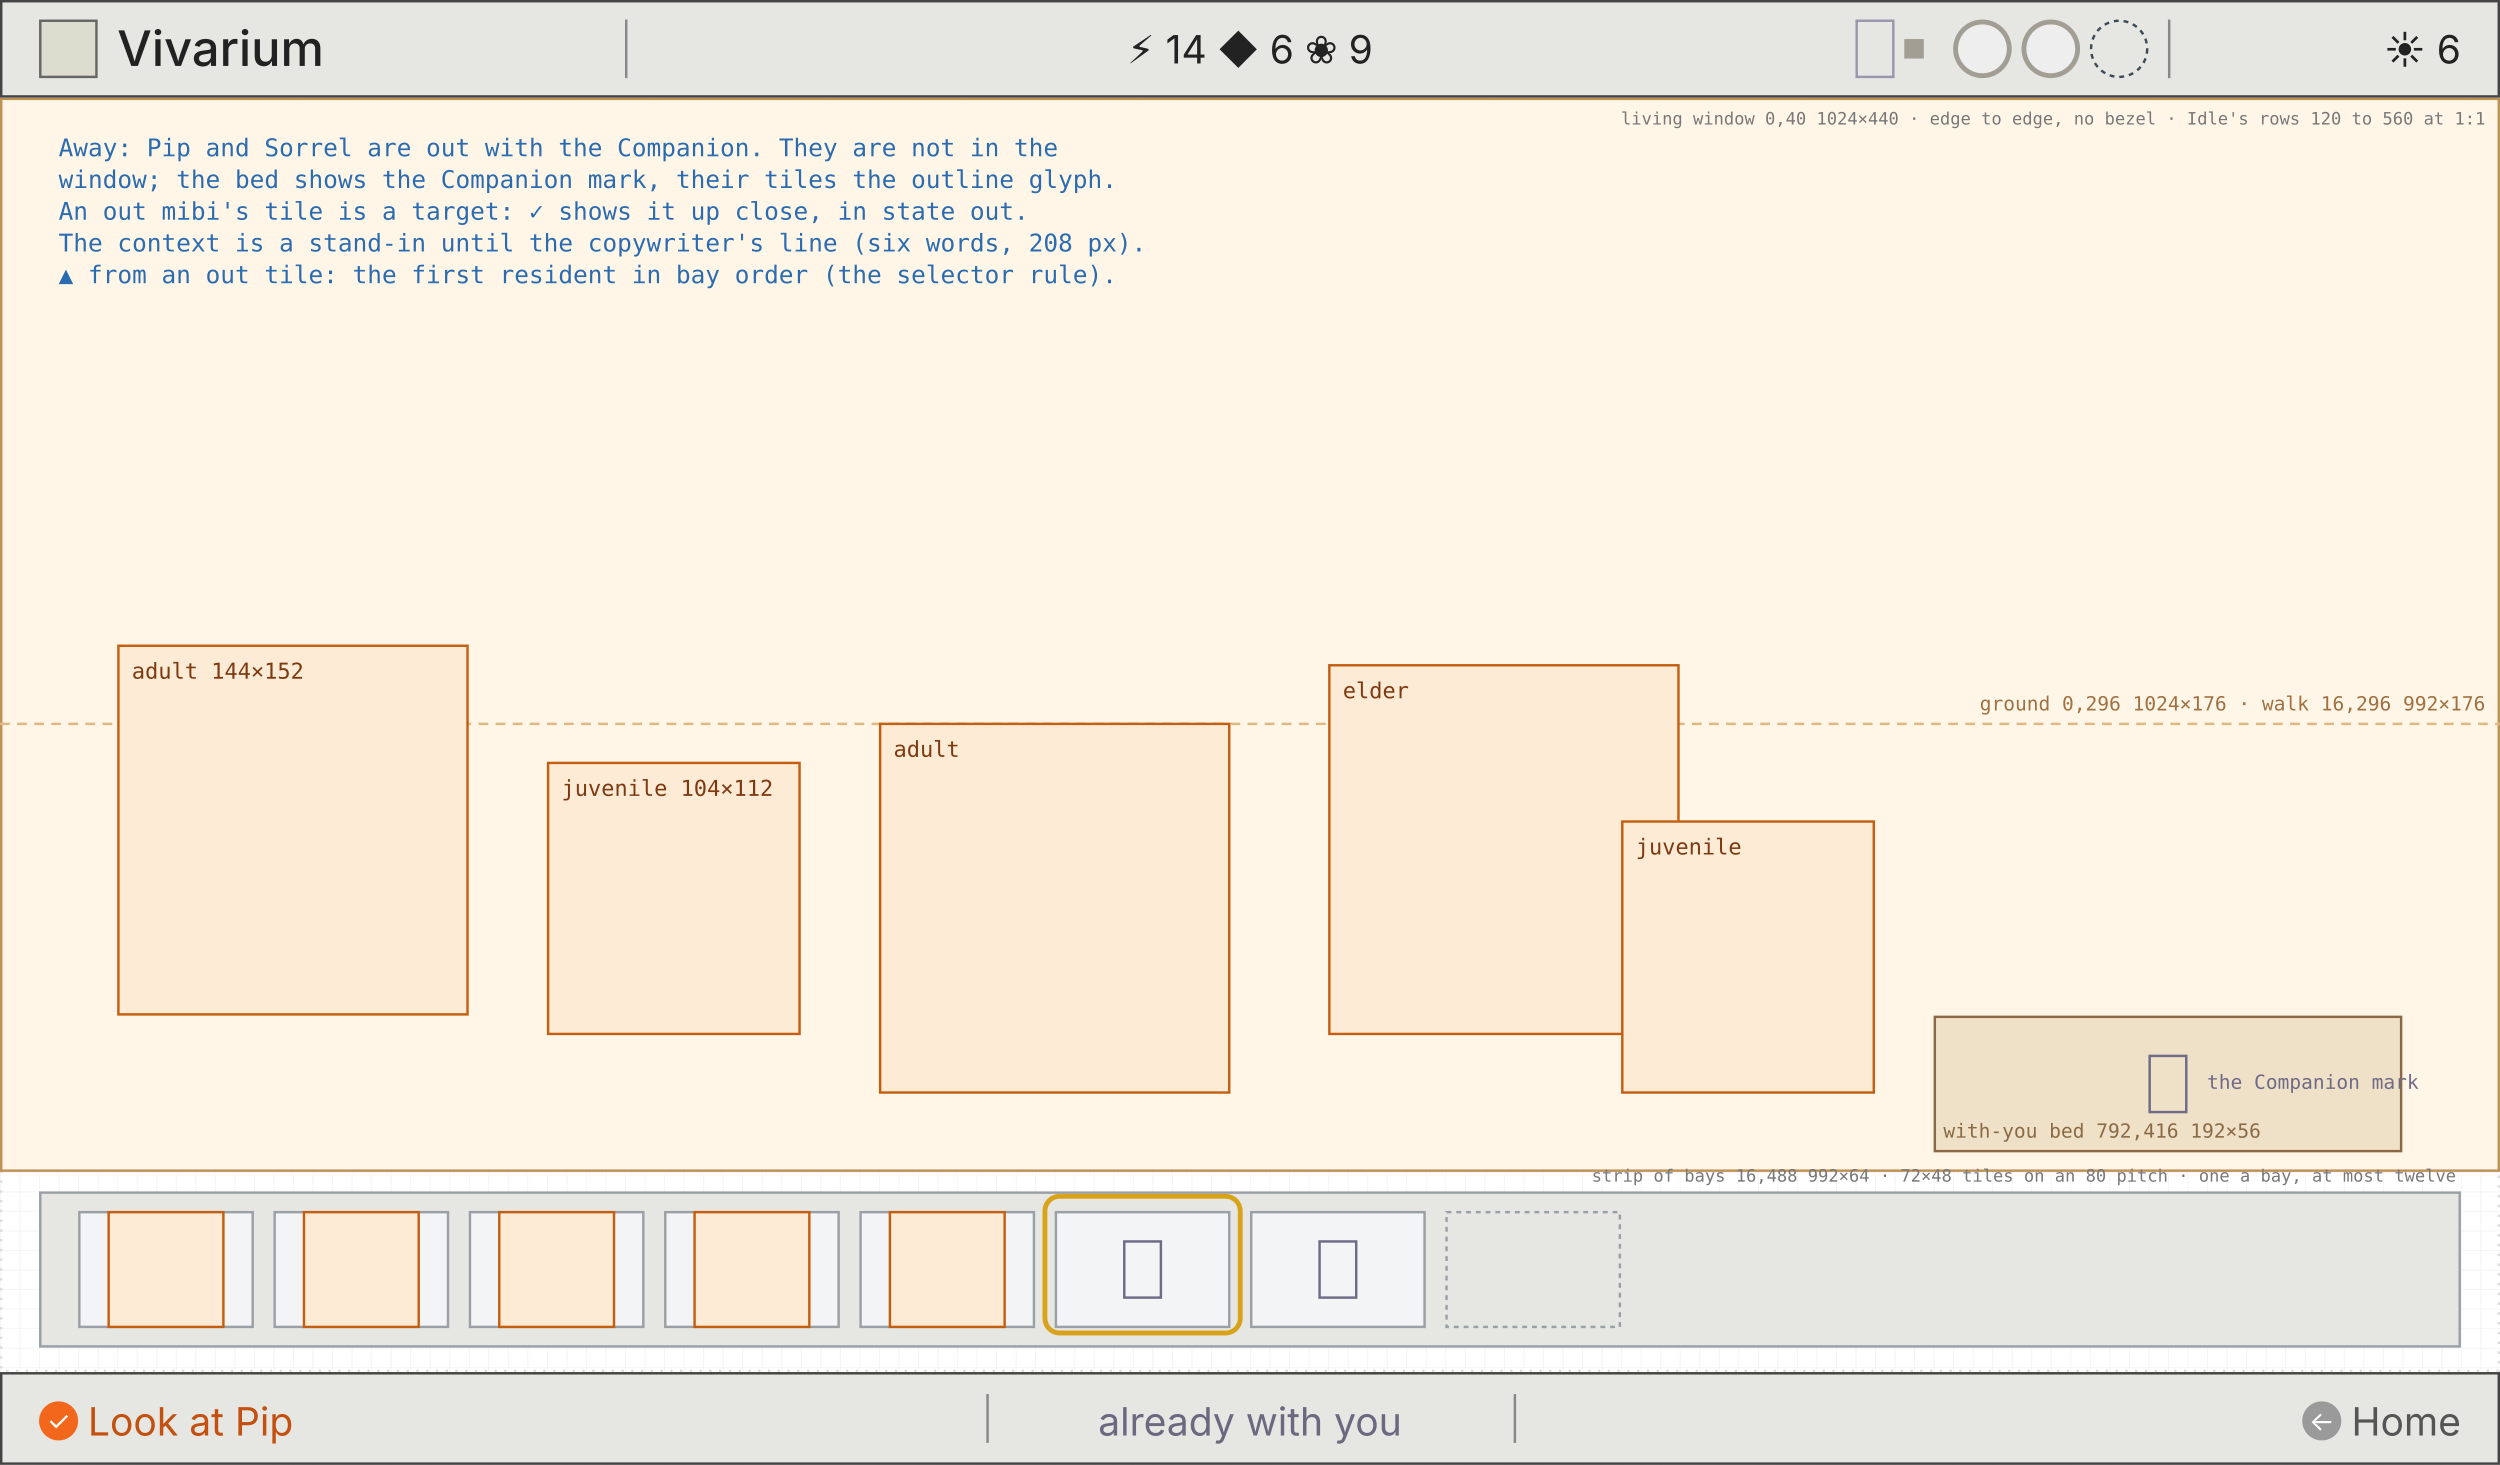
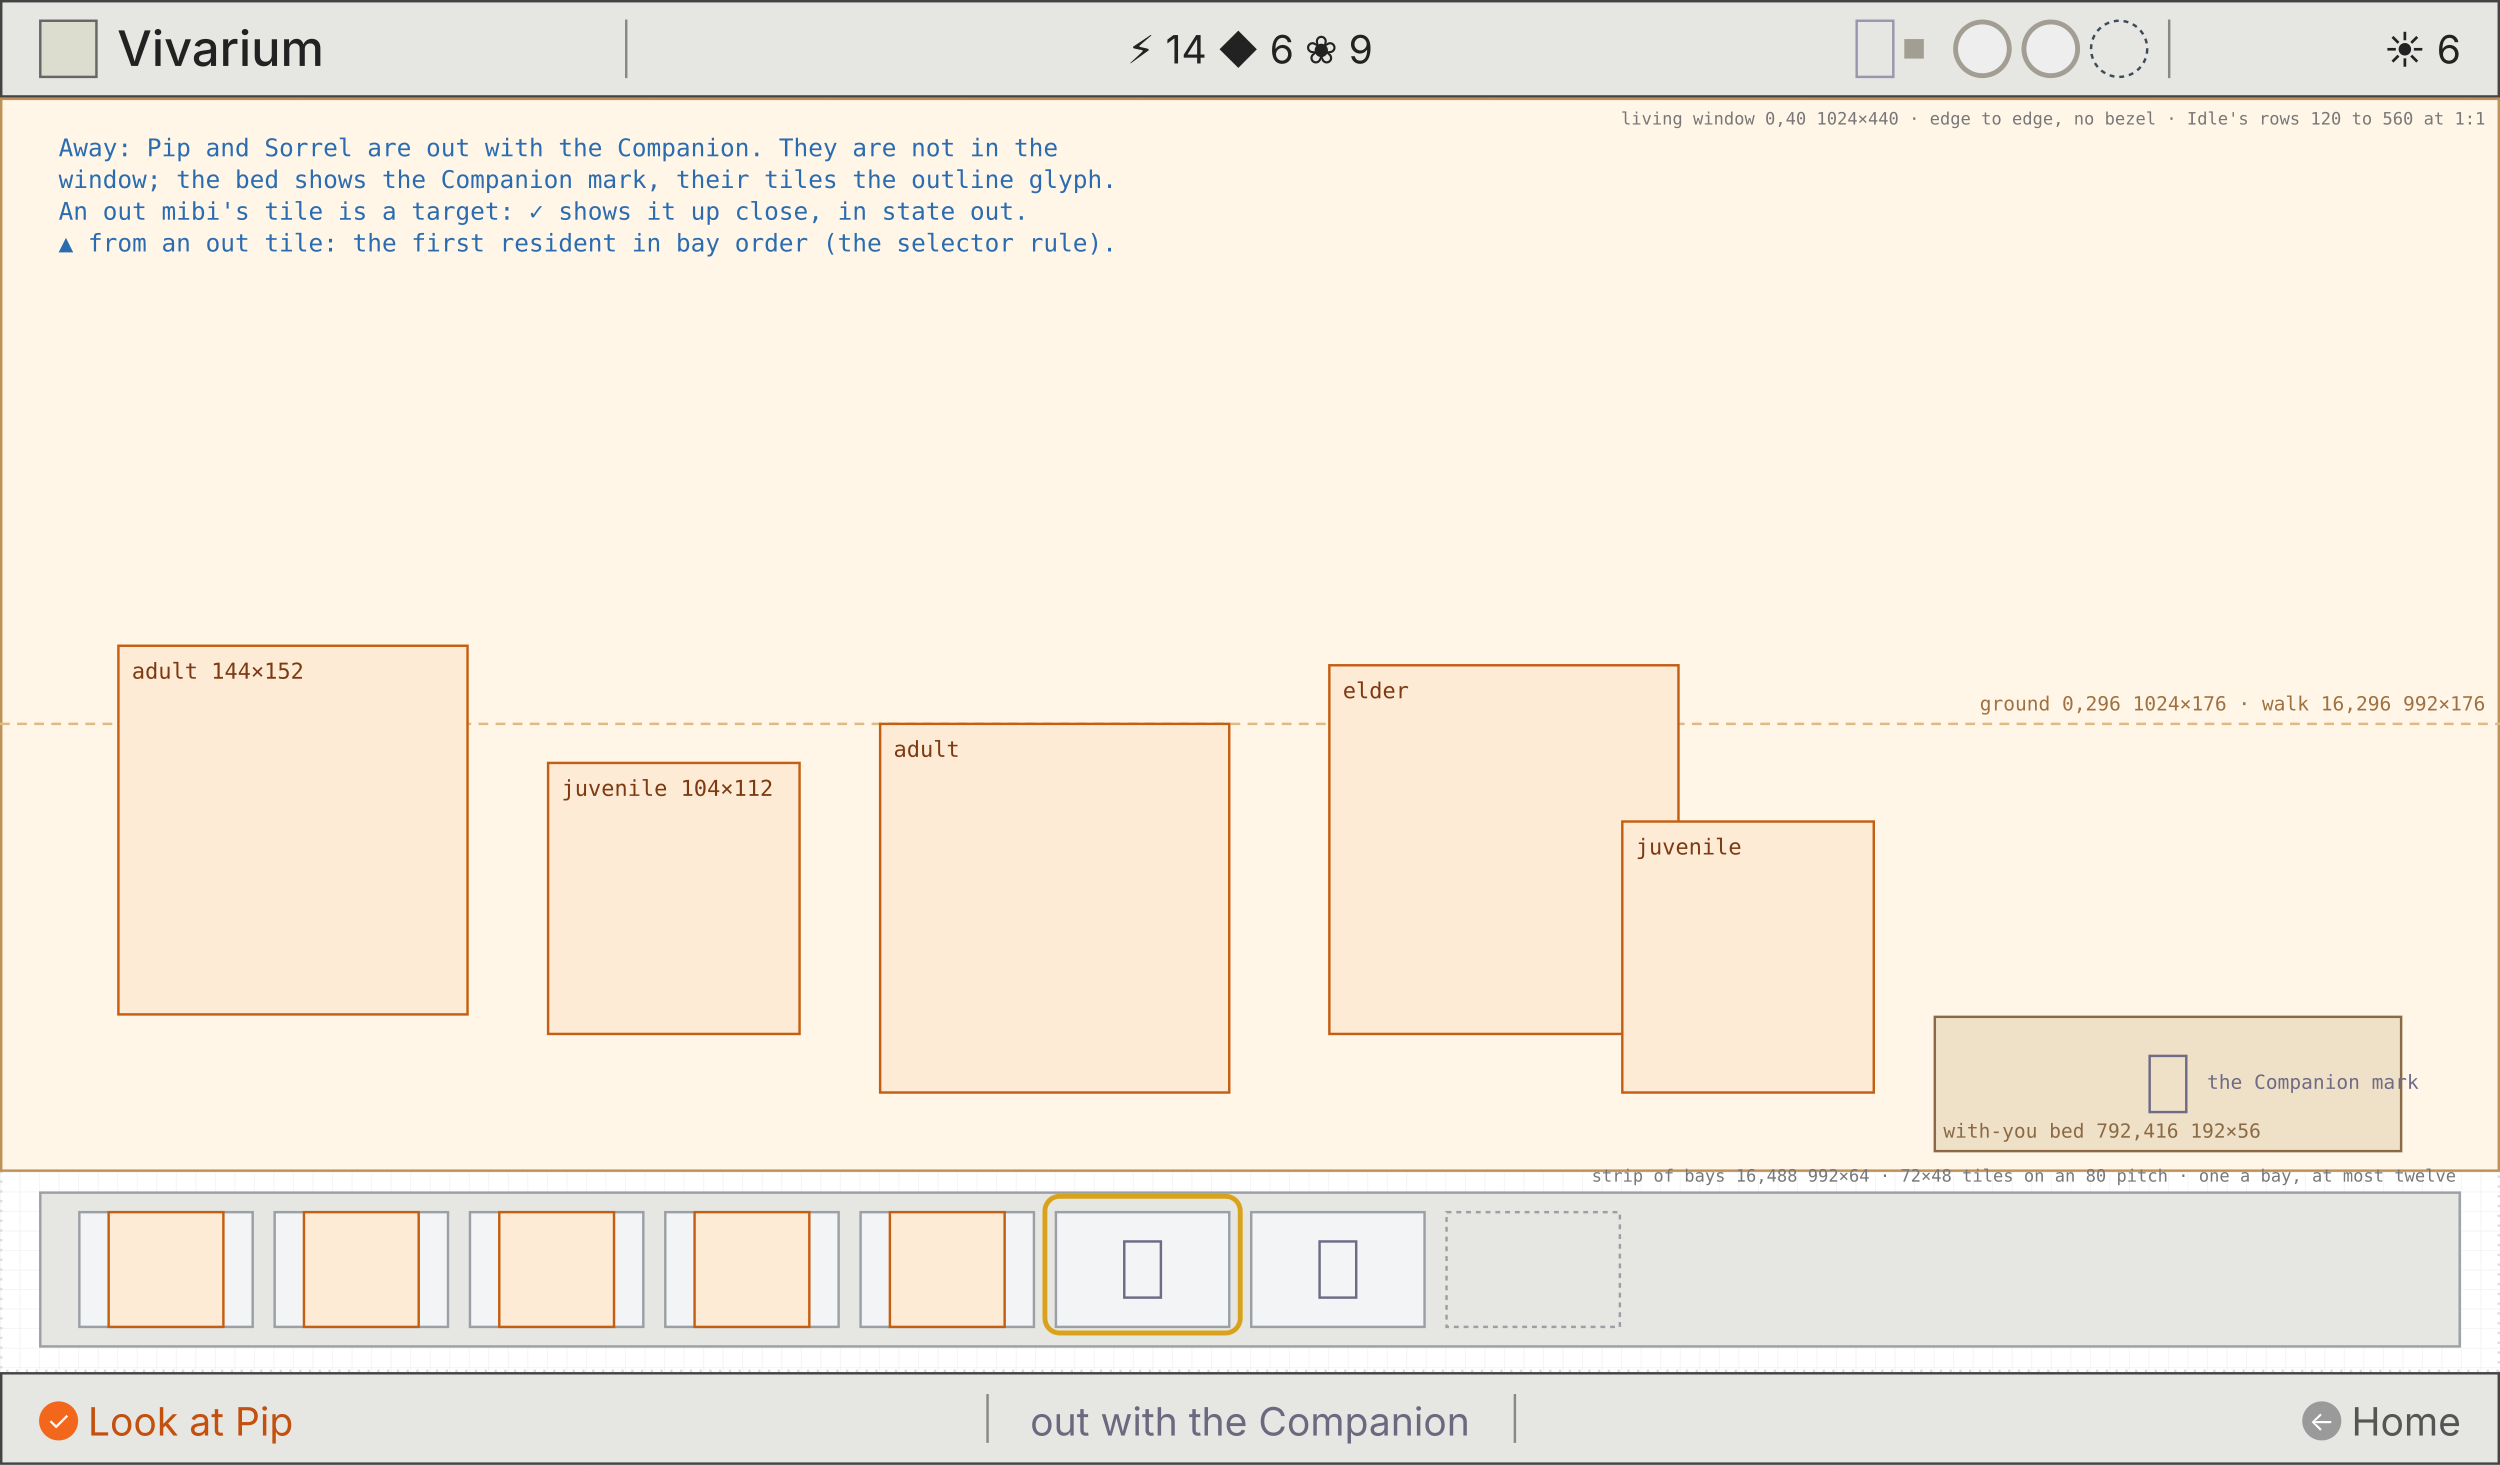
<svg xmlns="http://www.w3.org/2000/svg" viewBox="0 0 1024 600" width="1024" height="600" font-family="Inter, sans-serif">
  <defs>
    <pattern id="g8" width="8" height="8" patternUnits="userSpaceOnUse">
      <path d="M8 0H0V8" fill="none" stroke="#efefef" stroke-width="0.5" />
    </pattern>
  </defs>
  <rect width="1024" height="600" fill="#ffffff" />
  <rect width="1024" height="600" fill="url(#g8)" />
  <rect x="0.5" y="40.5" width="1023" height="521" fill="none" stroke="#ddd" stroke-width="1" stroke-dasharray="1 3" />
  <rect x="0.5" y="40.5" width="1023" height="439" fill="#fff6e8" stroke="#bf9157" stroke-width="1" />
  <path d="M0 296.5L1024 296.5" fill="none" stroke="#e0b880" stroke-width="1" stroke-dasharray="4 3" />
  <text x="1018" y="291" font-size="8" fill="#a07040" text-anchor="end" font-family="DejaVu Sans Mono, ui-monospace, monospace">ground 0,296 1024×176 · walk 16,296 992×176</text>
  <text x="1018" y="51" font-size="7" fill="#777" text-anchor="end" font-family="DejaVu Sans Mono, ui-monospace, monospace">living window 0,40 1024×440 · edge to edge, no bezel · Idle's rows 120 to 560 at 1:1</text>
  <rect x="48.5" y="264.5" width="143" height="151" fill="#fdebd6" stroke="#c45f12" stroke-width="1" />
  <text x="54" y="278" font-size="9" fill="#7d3a10" font-family="DejaVu Sans Mono, ui-monospace, monospace">adult 144×152</text>
  <rect x="224.5" y="312.5" width="103" height="111" fill="#fdebd6" stroke="#c45f12" stroke-width="1" />
  <text x="230" y="326" font-size="9" fill="#7d3a10" font-family="DejaVu Sans Mono, ui-monospace, monospace">juvenile 104×112</text>
  <rect x="360.5" y="296.5" width="143" height="151" fill="#fdebd6" stroke="#c45f12" stroke-width="1" />
  <text x="366" y="310" font-size="9" fill="#7d3a10" font-family="DejaVu Sans Mono, ui-monospace, monospace">adult</text>
  <rect x="544.5" y="272.5" width="143" height="151" fill="#fdebd6" stroke="#c45f12" stroke-width="1" />
  <text x="550" y="286" font-size="9" fill="#7d3a10" font-family="DejaVu Sans Mono, ui-monospace, monospace">elder</text>
  <rect x="664.5" y="336.5" width="103" height="111" fill="#fdebd6" stroke="#c45f12" stroke-width="1" />
  <text x="670" y="350" font-size="9" fill="#7d3a10" font-family="DejaVu Sans Mono, ui-monospace, monospace">juvenile</text>
  <rect x="792.5" y="416.5" width="191" height="55" fill="#efe0c8" stroke="#8a6a44" stroke-width="1" />
  <text x="796" y="466" font-size="8" fill="#8a6a44" font-family="DejaVu Sans Mono, ui-monospace, monospace">with-you bed 792,416 192×56</text>
  <rect x="880.5" y="432.5" width="15" height="23" fill="none" stroke="#6f6a85" stroke-width="1" />
  <text x="904" y="446" font-size="8" fill="#6f6a85" font-family="DejaVu Sans Mono, ui-monospace, monospace">the Companion mark</text>
  <rect x="16.5" y="488.5" width="991" height="63" fill="#e6e7e3" stroke="#9aa0a6" stroke-width="1" />
  <rect x="32.5" y="496.5" width="71" height="47" fill="#f3f4f5" stroke="#9aa0a6" stroke-width="1" />
  <rect x="44.5" y="496.5" width="47" height="47" fill="#fdebd6" stroke="#c45f12" stroke-width="1" />
  <rect x="112.5" y="496.5" width="71" height="47" fill="#f3f4f5" stroke="#9aa0a6" stroke-width="1" />
  <rect x="124.5" y="496.5" width="47" height="47" fill="#fdebd6" stroke="#c45f12" stroke-width="1" />
  <rect x="192.5" y="496.5" width="71" height="47" fill="#f3f4f5" stroke="#9aa0a6" stroke-width="1" />
  <rect x="204.5" y="496.5" width="47" height="47" fill="#fdebd6" stroke="#c45f12" stroke-width="1" />
  <rect x="272.5" y="496.5" width="71" height="47" fill="#f3f4f5" stroke="#9aa0a6" stroke-width="1" />
  <rect x="284.5" y="496.5" width="47" height="47" fill="#fdebd6" stroke="#c45f12" stroke-width="1" />
  <rect x="352.5" y="496.5" width="71" height="47" fill="#f3f4f5" stroke="#9aa0a6" stroke-width="1" />
  <rect x="364.5" y="496.5" width="47" height="47" fill="#fdebd6" stroke="#c45f12" stroke-width="1" />
  <rect x="432.5" y="496.5" width="71" height="47" fill="#f3f4f5" stroke="#9aa0a6" stroke-width="1" />
  <rect x="460.5" y="508.5" width="15" height="23" fill="none" stroke="#6f6a85" stroke-width="1" />
  <rect x="428" y="490" width="80" height="56" rx="6" fill="none" stroke="#d9a21b" stroke-width="2" />
  <rect x="512.5" y="496.5" width="71" height="47" fill="#f3f4f5" stroke="#9aa0a6" stroke-width="1" />
  <rect x="540.5" y="508.5" width="15" height="23" fill="none" stroke="#6f6a85" stroke-width="1" />
  <rect x="592.5" y="496.5" width="71" height="47" fill="none" stroke="#9aa0a6" stroke-width="1" stroke-dasharray="2 2" />
  <text x="1006" y="484" font-size="7" fill="#777" text-anchor="end" font-family="DejaVu Sans Mono, ui-monospace, monospace">strip of bays 16,488 992×64 · 72×48 tiles on an 80 pitch · one a bay, at most twelve</text>
  <text x="24" y="64" font-size="10" fill="#2b6cb0" font-family="DejaVu Sans Mono, ui-monospace, monospace">Away: Pip and Sorrel are out with the Companion. They are not in the</text>
  <text x="24" y="77" font-size="10" fill="#2b6cb0" font-family="DejaVu Sans Mono, ui-monospace, monospace">window; the bed shows the Companion mark, their tiles the outline glyph.</text>
  <text x="24" y="90" font-size="10" fill="#2b6cb0" font-family="DejaVu Sans Mono, ui-monospace, monospace">An out mibi's tile is a target: ✓ shows it up close, in state out.</text>
-   <text x="24" y="103" font-size="10" fill="#2b6cb0" font-family="DejaVu Sans Mono, ui-monospace, monospace">The context is a stand-in until the copywriter's line (six words, 208 px).</text>
-   <text x="24" y="116" font-size="10" fill="#2b6cb0" font-family="DejaVu Sans Mono, ui-monospace, monospace">▲ from an out tile: the first resident in bay order (the selector rule).</text>
+   <text x="24" y="103" font-size="10" fill="#2b6cb0" font-family="DejaVu Sans Mono, ui-monospace, monospace">▲ from an out tile: the first resident in bay order (the selector rule).</text>
  <rect x="0.5" y="0.5" width="1023" height="39" fill="#e6e6e2" stroke="#444" stroke-width="1" />
  <rect x="16.5" y="8.5" width="23" height="23" fill="#dcdccf" stroke="#666" stroke-width="1" />
  <text x="48" y="27" font-size="20" fill="#222" font-weight="500">Vivarium</text>
  <path d="M256 8h1v24h-1z" fill="#888" />
  <path d="M888 8h1v24h-1z" fill="#888" />
  <text x="512" y="26" font-size="16" fill="#222" text-anchor="middle">⚡ 14   ◆ 6   ❀ 9</text>
  <rect x="760.5" y="8.5" width="15" height="23" fill="none" stroke="#9a96ae" stroke-width="1" />
  <path d="M780 16h8v8h-8z" fill="#a39e94" />
  <circle cx="812" cy="20" r="11" fill="#eee" stroke="#a39e94" stroke-width="2" />
  <circle cx="840" cy="20" r="11" fill="#eee" stroke="#a39e94" stroke-width="2" />
  <circle cx="868" cy="20" r="11.5" fill="none" stroke="#3c4b57" stroke-width="1" stroke-dasharray="2 2" />
  <text x="1008" y="26" font-size="16" fill="#222" text-anchor="end">☀ 6</text>
  <rect x="0.5" y="562.5" width="1023" height="37" fill="#e6e6e2" stroke="#444" stroke-width="1" />
  <path d="M404 571h1v20h-1z" fill="#888" />
  <path d="M620 571h1v20h-1z" fill="#888" />
  <circle cx="24" cy="582" r="8" fill="#f2671b" />
  <text x="24" y="586" font-size="11" fill="#fff" text-anchor="middle">✓</text>
  <text x="36" y="588" font-size="16" fill="#c4500f">Look at Pip</text>
-   <text x="512" y="588" font-size="16" fill="#6b6880" text-anchor="middle">already with you</text>
+   <text x="512" y="588" font-size="16" fill="#6b6880" text-anchor="middle">out with the Companion</text>
  <circle cx="951" cy="582" r="8" fill="#9a9a9a" />
  <text x="951" y="586" font-size="11" fill="#fff" text-anchor="middle">←</text>
  <text x="1008" y="588" font-size="16" fill="#555" text-anchor="end">Home</text>
</svg>
